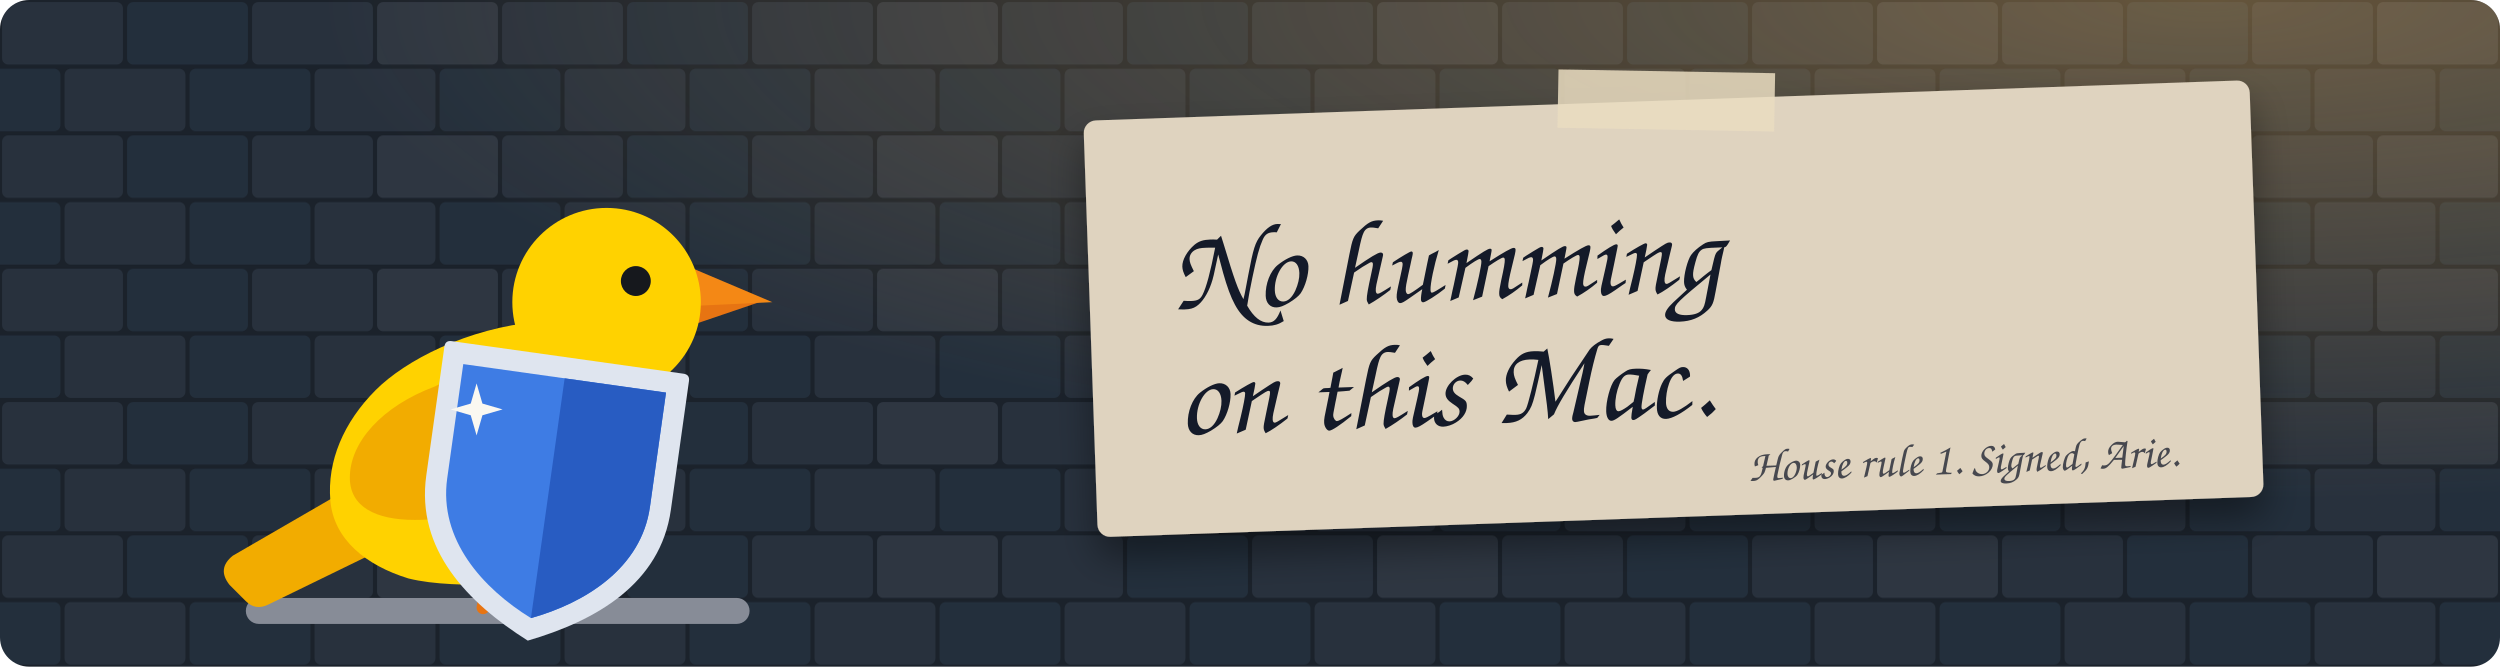
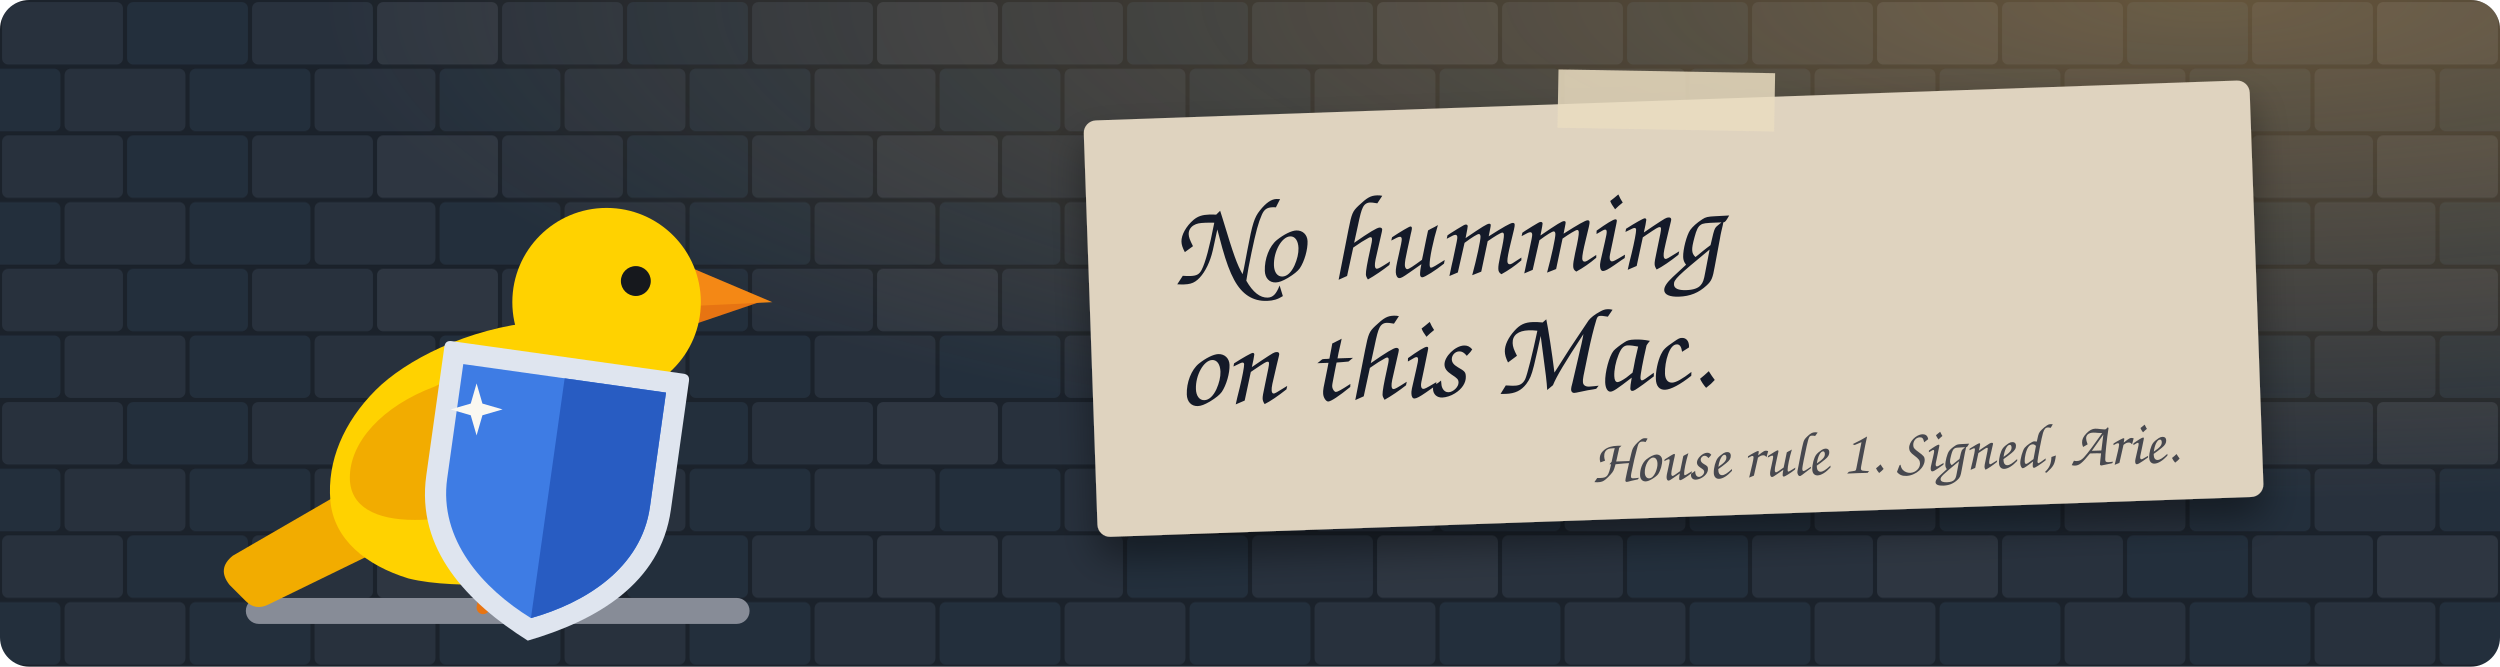
<svg xmlns="http://www.w3.org/2000/svg" viewBox="0 0 1200 320" width="1200" height="320">
  <defs>
    <pattern id="b" width="240" height="64" patternUnits="userSpaceOnUse">
      <rect width="240" height="64" fill="#1b222b" />
      <g fill="#28313d">
        <rect x="1" y="1" width="58" height="30" rx="3" />
        <rect x="121" y="1" width="58" height="30" rx="3" />
        <rect x="31" y="33" width="58" height="30" rx="3" />
        <rect x="151" y="33" width="58" height="30" rx="3" />
      </g>
      <g fill="#232f3c">
        <rect x="61" y="1" width="58" height="30" rx="3" />
        <rect x="91" y="33" width="58" height="30" rx="3" />
        <rect x="-29" y="33" width="58" height="30" rx="3" />
        <rect x="211" y="33" width="58" height="30" rx="3" />
      </g>
      <rect x="181" y="1" width="58" height="30" rx="3" fill="#2e3641" />
    </pattern>
    <radialGradient id="l" cx="88%" cy="0" r="75%">
      <stop offset="0" stop-color="#f5b75b" stop-opacity="0.34" />
      <stop offset="1" stop-color="#f5b75b" stop-opacity="0" />
    </radialGradient>
    <filter id="s" x="-10%" y="-10%" width="120%" height="140%">
      <feDropShadow dx="0" dy="10" stdDeviation="9" flood-color="#000000" flood-opacity="0.40" />
    </filter>
  </defs>
  <rect width="1200" height="320" rx="14" fill="url(#b)" />
  <rect width="1200" height="320" rx="14" fill="url(#l)" />
  <g transform="translate(40 14) scale(1.56)">
    <rect x="50" y="175" width="155" height="8" rx="4" fill="#878c97" />
    <path d="M125 167 123 178M145 167 143 178" fill="none" stroke="#e77412" stroke-width="4" stroke-linecap="round" />
    <path d="M84 140 46 162Q41 166 45 171L50 176Q53 179 57 177L96 158Z" fill="#f2ac00" />
    <path d="M140 90C118 92 99 102 90 111 80 121 75 133 76 145 77 157 87 165 100 169 108 171 118 171 128 171H150C166 168 178 152 180 130 182 116 184 106 176 98Z" fill="#ffd200" />
    <path d="M108 110C92 116 82 127 82 138 82 147 90 151 102 151 124 151 142 141 150 127 155 117 150 108 140 106 128 104 116 106 108 110Z" fill="#f2ac00" />
    <path d="M178 83.6 208 84 178 94.2Z" fill="#e77412" />
    <path d="M178 69.6 212 84 178 85.6Z" fill="#f48815" />
    <circle cx="161" cy="84" r="29" fill="#ffd200" />
    <circle cx="170" cy="77.5" r="4.6" fill="#16181d" />
    <g transform="translate(149 101) rotate(8)">
      <path d="M-38 2Q-38 0-36 0H36Q38 0 38 2V42C38 65 20 79 0 88-20 79-38 65-38 42Z" fill="#dfe5ef" />
      <path d="M-31.5 6.5H31.5V42C31.5 61 16 74 0 81-16 74-31.5 61-31.5 42Z" fill="#3e7ce4" />
      <path d="M0 6.5H31.5V42C31.5 61 16 74 0 81Z" fill="#285cc2" />
    </g>
    <path transform="translate(121 117)" d="M0-8 1.8-1.8 8 0 1.8 1.8 0 8-1.8 1.8-8 0-1.8-1.8Z" fill="#faf8f1" />
  </g>
  <g transform="translate(520 58) rotate(-2)">
    <rect width="560" height="200" rx="6" fill="#dfd3bf" filter="url(#s)" />
    <rect x="228" y="-14" width="104" height="28" fill="#eaddc1" opacity=".85" transform="rotate(3 280 0)" />
-     <text x="40" y="92" font-family="Marker Felt, Chalkboard SE, Comic Sans MS, cursive" font-size="58" fill="#141a29">No humming</text>
-     <text x="40" y="152" font-family="Marker Felt, Chalkboard SE, Comic Sans MS, cursive" font-size="58" fill="#141a29">on this Mac.</text>
-     <text x="520" y="184" text-anchor="end" font-family="Noteworthy, Chalkboard SE, Bradley Hand, cursive" font-size="22" fill="#141a29" opacity=".75">House rule 1. Signed, Arie.</text>
+     <text x="40" y="80" font-family="Marker Felt, Chalkboard SE, Comic Sans MS, cursive" font-size="58" fill="#141a29">No humming</text>
+     <text x="40" y="138" font-family="Marker Felt, Chalkboard SE, Comic Sans MS, cursive" font-size="58" fill="#141a29">on this Mac.</text>
+     <text x="520" y="182" text-anchor="end" font-family="Noteworthy, Chalkboard SE, Bradley Hand, cursive" font-size="30" fill="#141a29" opacity=".75">House rule 1. Signed, Arie.</text>
  </g>
</svg>
